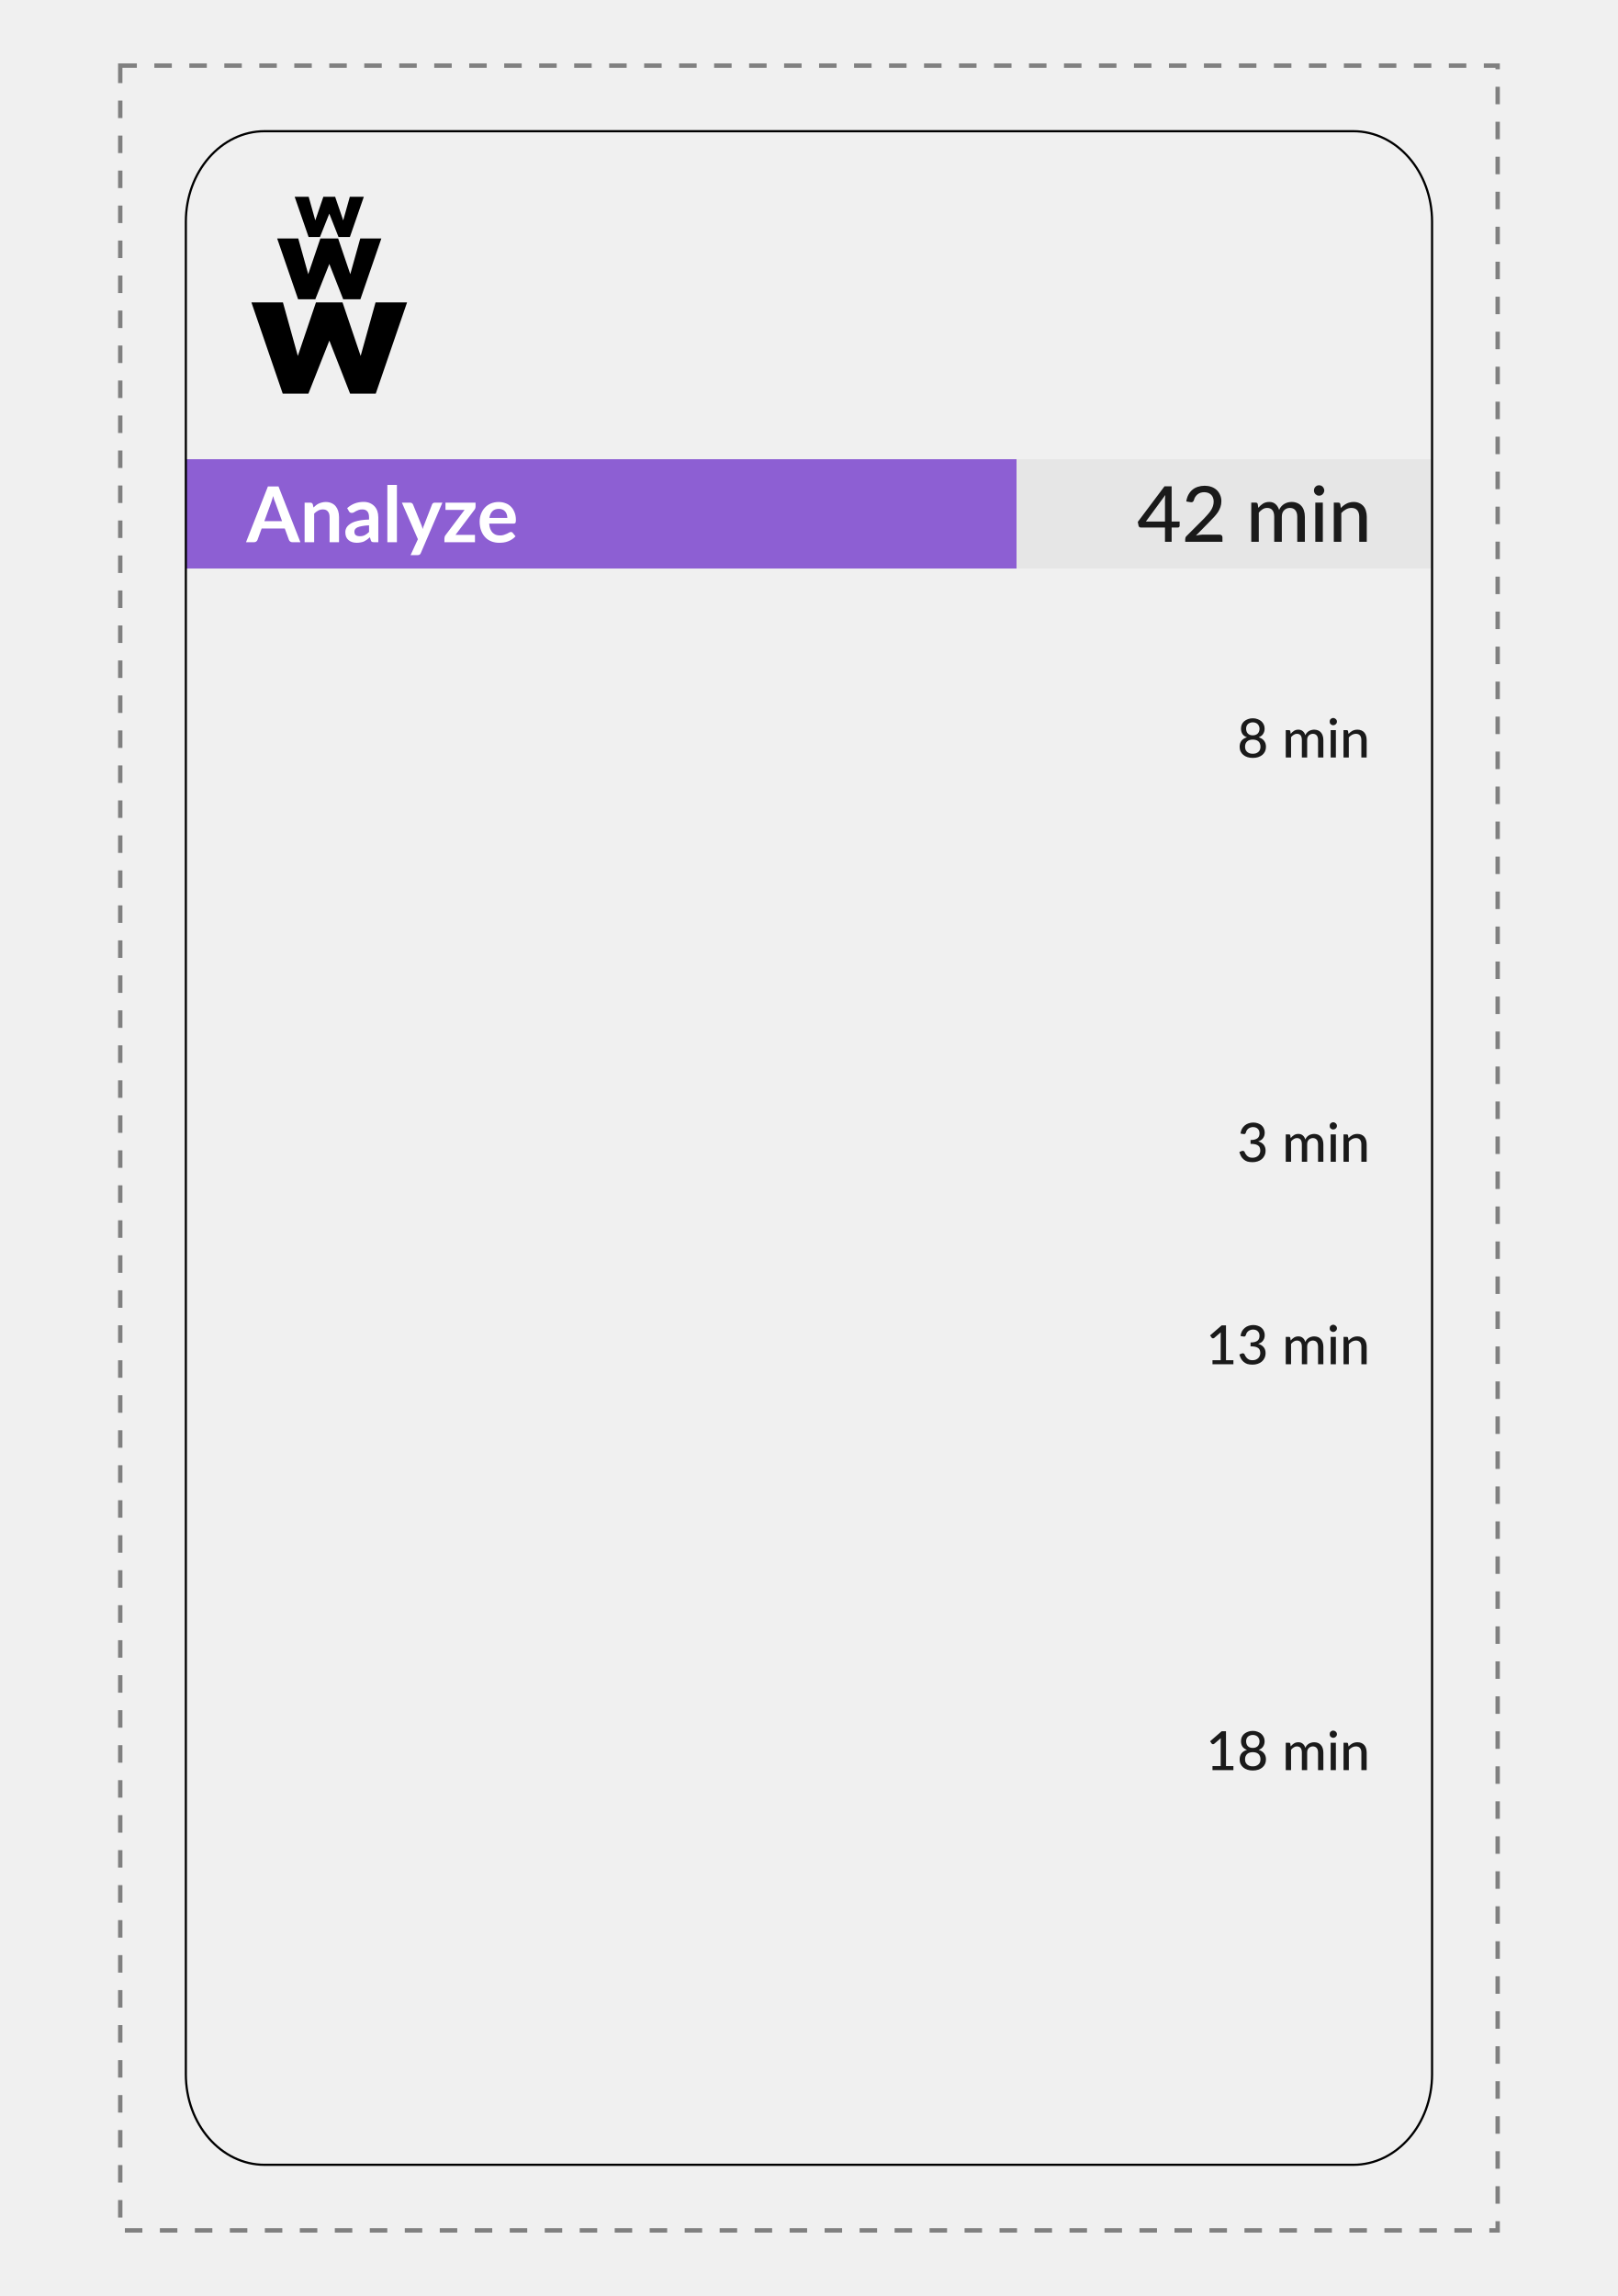
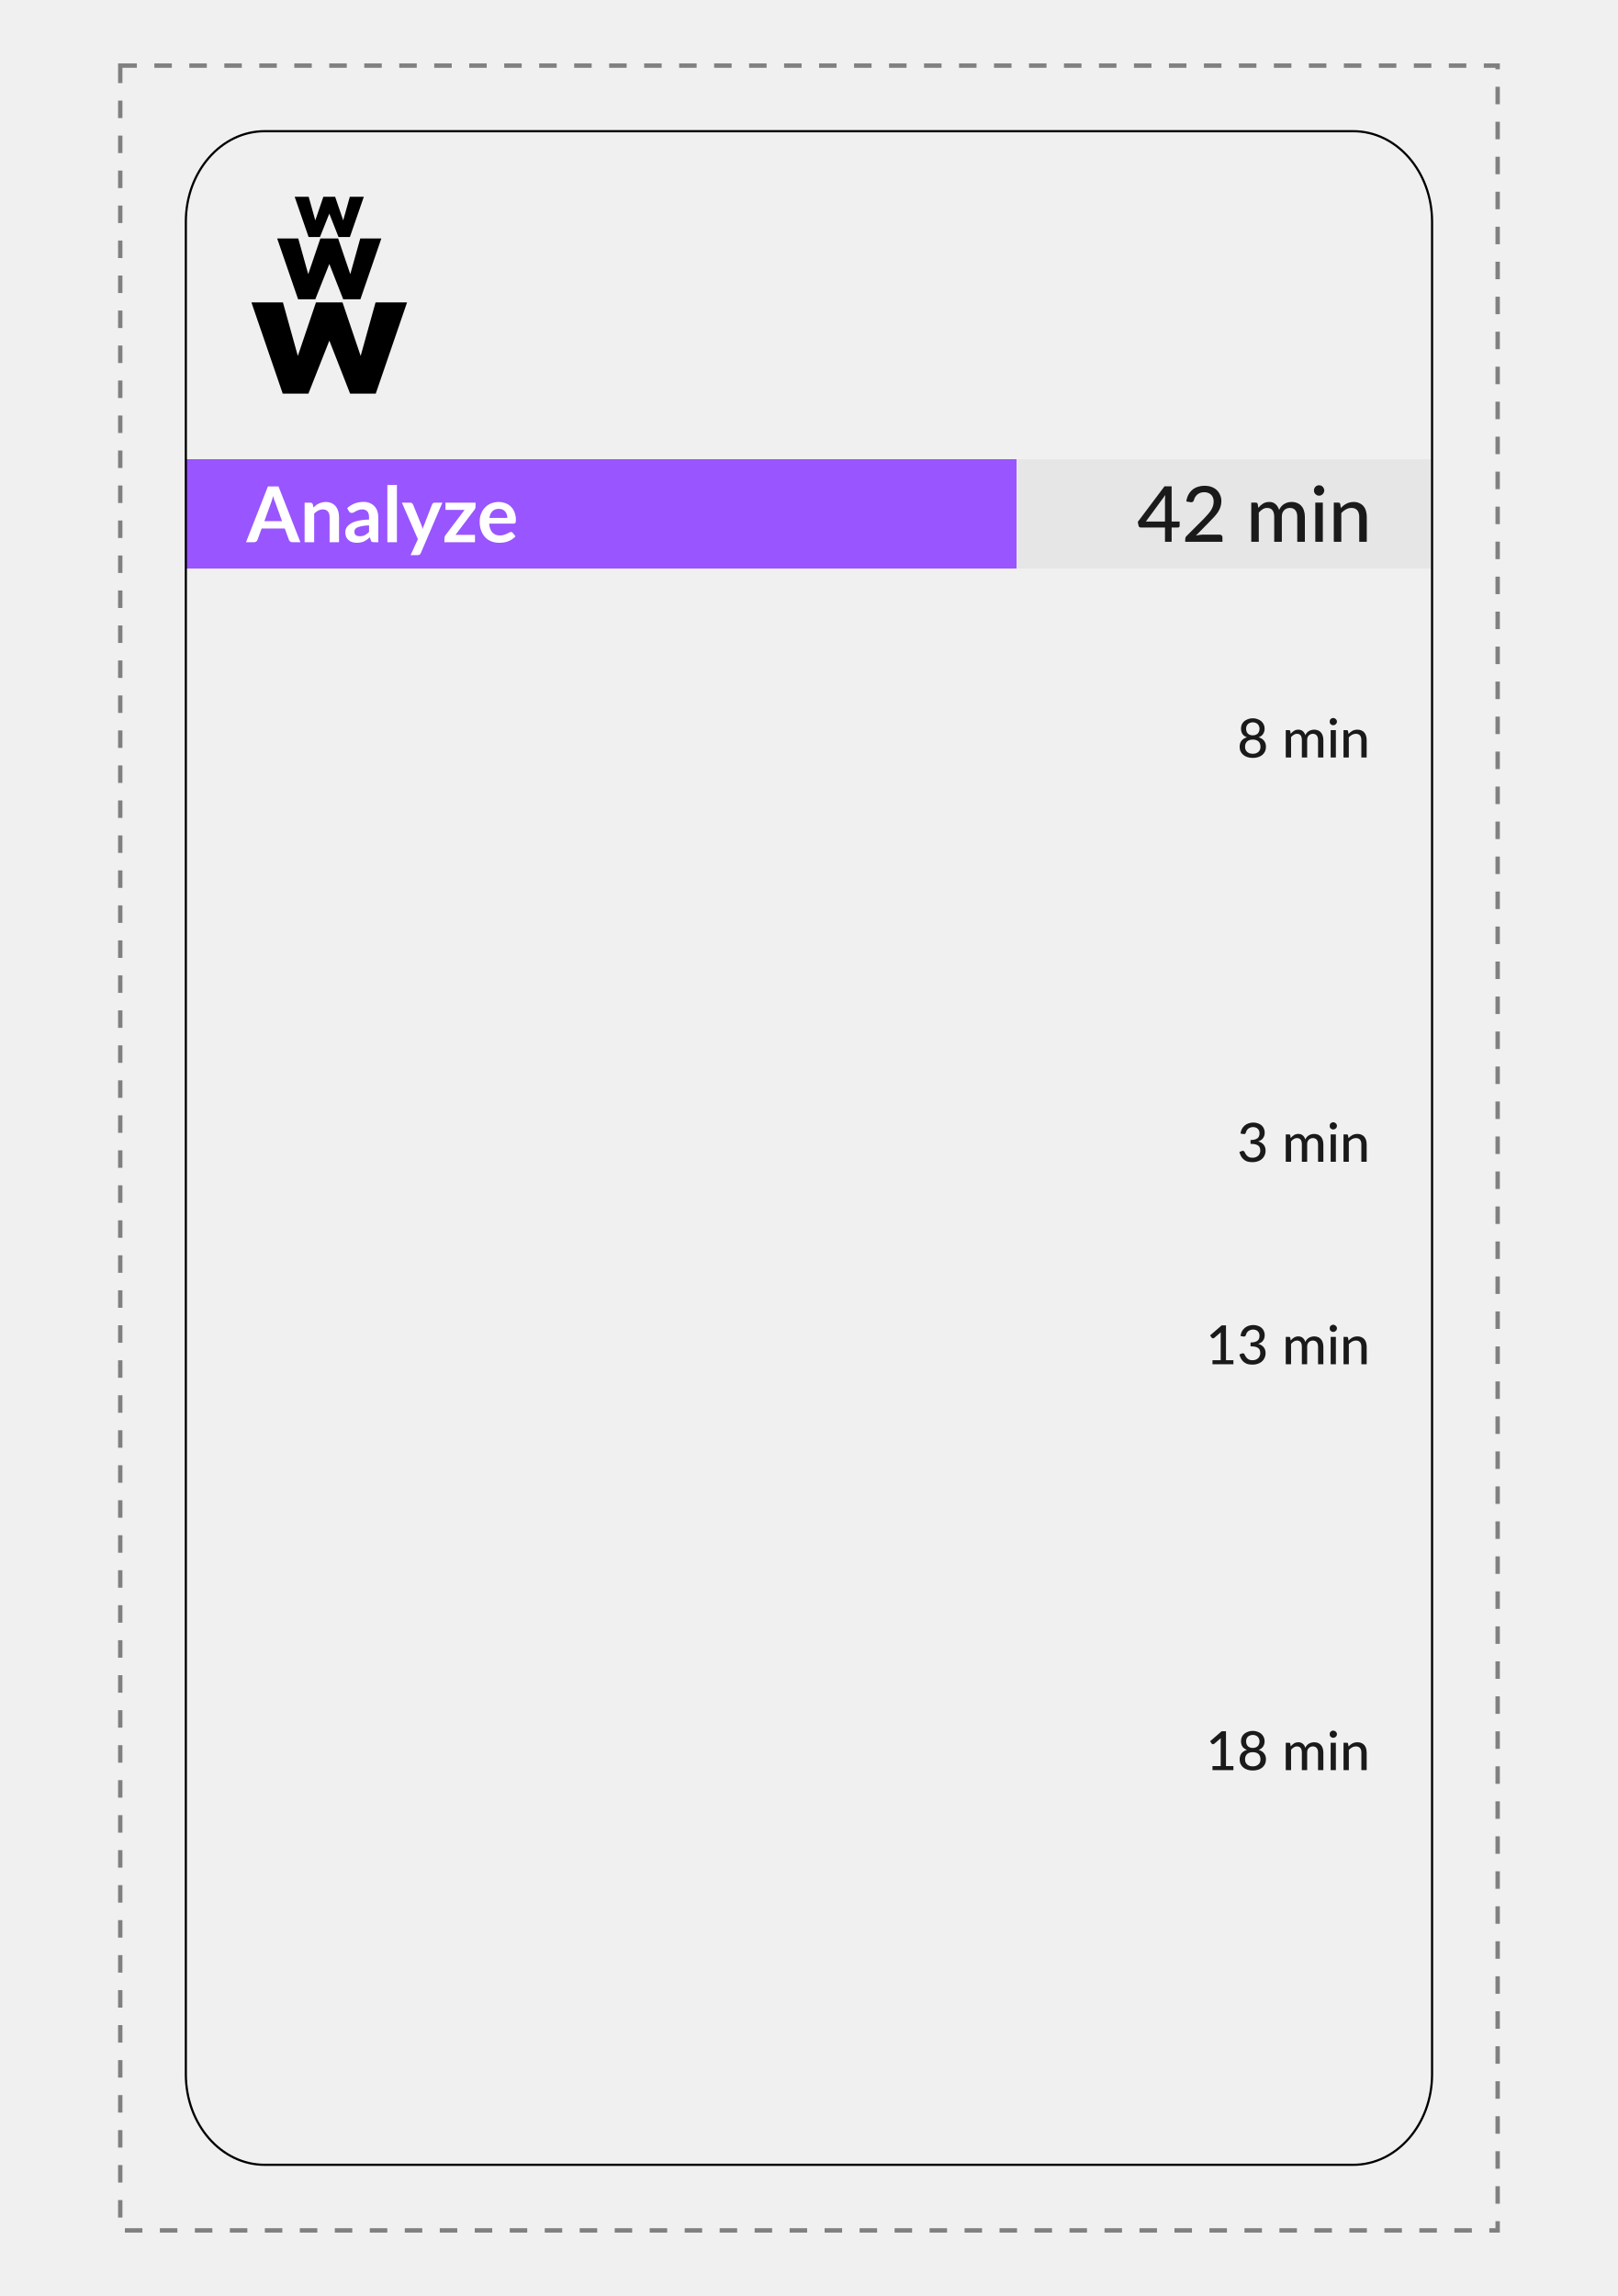
<svg xmlns="http://www.w3.org/2000/svg" xmlns:xlink="http://www.w3.org/1999/xlink" width="74mm" height="105mm" viewBox="0 0 262.205 372.047" id="svg2" version="1.1" enable-background="new">
  <defs id="defs4" />
  <g id="layer1" transform="translate(0,-680.315)" style="display:inline">
    <path style="fill:none;fill-rule:evenodd;stroke:#808080;stroke-width:0.709;stroke-linecap:butt;stroke-linejoin:miter;stroke-miterlimit:4;stroke-dasharray:2.835, 2.835;stroke-dashoffset:0;stroke-opacity:1" d="m 19.488,690.945 0,350.787 223.228,0 0,-350.787 z" id="path3350" transform="translate(4.3385302e-7,8.6660179e-6)" />
  </g>
  <g id="layer2" style="display:inline">
    <path style="fill:none;fill-opacity:1;stroke:none;stroke-width:0.709;stroke-miterlimit:4;stroke-dasharray:2.835, 2.835;stroke-dashoffset:0;stroke-opacity:1" d="m 42.884,21.259 c -7.071,0 -12.766,6.545 -12.766,14.674 l 0,38.477 201.969,0 0,-38.477 c 0,-8.129 -5.692,-14.674 -12.764,-14.674 l -176.439,0 z" id="rect4195-3" />
  </g>
  <g id="layer8" style="display:inline">
-     <rect style="display:inline;fill:#8d5fd3;fill-opacity:1;stroke:none;stroke-width:1;stroke-miterlimit:4;stroke-dasharray:none;stroke-dashoffset:0;stroke-opacity:1" id="rect4178" width="134.646" height="17.717" x="30.118" y="74.409" />
+     <rect style="display:inline;fill:#9955ff;fill-opacity:1;stroke:none;stroke-width:1;stroke-miterlimit:4;stroke-dasharray:none;stroke-dashoffset:0;stroke-opacity:1" id="rect4178" width="134.646" height="17.717" x="30.118" y="74.409" />
    <text xml:space="preserve" style="font-style:normal;font-weight:normal;font-size:11.25px;line-height:125%;font-family:sans-serif;letter-spacing:0px;word-spacing:0px;display:inline;fill:#000000;fill-opacity:1;stroke:none;stroke-width:1px;stroke-linecap:butt;stroke-linejoin:miter;stroke-opacity:1" x="39.935" y="87.861" id="text4180">
      <tspan id="tspan4182" x="39.935" y="87.861" style="font-style:normal;font-variant:normal;font-weight:bold;font-stretch:normal;font-size:12.5px;font-family:Lato;-inkscape-font-specification:'Lato Bold';fill:#ffffff">Analyze</tspan>
    </text>
    <rect y="74.409" x="164.764" height="17.717" width="67.323" id="rect4191" style="display:inline;fill:#e6e6e6;fill-opacity:1;stroke:none;stroke-width:1;stroke-miterlimit:4;stroke-dasharray:none;stroke-dashoffset:0;stroke-opacity:1" />
    <text xml:space="preserve" style="font-style:normal;font-weight:normal;font-size:12.5px;line-height:125%;font-family:sans-serif;letter-spacing:0px;word-spacing:0px;fill:#1a1a1a;fill-opacity:1;stroke:none;stroke-width:1px;stroke-linecap:butt;stroke-linejoin:miter;stroke-opacity:1" x="184.268" y="87.79" id="text4193">
      <tspan id="tspan4195" x="184.268" y="87.79" style="font-style:normal;font-variant:normal;font-weight:500;font-stretch:normal;font-size:12.5px;font-family:Lato;-inkscape-font-specification:'Lato Medium';fill:#1a1a1a">42 min</tspan>
    </text>
  </g>
  <g id="layer7">
    <path style="fill:none;fill-rule:evenodd;stroke:none;stroke-width:1px;stroke-linecap:butt;stroke-linejoin:miter;stroke-opacity:1" d="m 99.213,31.89 0,31.89 122.244,0 0,-31.89 z" id="path4300" />
    <flowRoot xml:space="preserve" style="font-style:normal;font-weight:normal;font-size:12.5px;line-height:125%;font-family:sans-serif;text-align:end;letter-spacing:0px;word-spacing:0px;text-anchor:end;fill:#000000;fill-opacity:1;stroke:none;stroke-width:1px;stroke-linecap:butt;stroke-linejoin:miter;stroke-opacity:1" id="flowRoot4271" transform="translate(-3.4125e-4,-0.74843)">
      <flowRegion id="flowRegion4273">
        <use x="0" y="0" xlink:href="#path4300" id="use4275" width="100%" height="100%" />
      </flowRegion>
      <flowPara style="font-style:normal;font-variant:normal;font-weight:bold;font-stretch:normal;font-size:13.375px;font-family:Roboto;-inkscape-font-specification:'Roboto Bold';text-align:end;text-anchor:end" id="flowPara4277">What? So What? Now What? W<flowSpan style="font-size:65%;baseline-shift:super" id="flowSpan4226">3</flowSpan>
      </flowPara>
    </flowRoot>
  </g>
  <g id="layer6" style="display:inline">
    <path style="fill:none;fill-rule:evenodd;stroke:none;stroke-width:1px;stroke-linecap:butt;stroke-linejoin:miter;stroke-opacity:1" d="m 40.748,31.89 0,31.89 53.15,0 0,-31.89 z" id="path4213" />
    <g transform="matrix(1.034931,0,0,1.034931,-41.59387,21.73416)" id="layer8-3">
      <g id="g981">
        <g aria-label="w" transform="scale(1.06805,0.9362862)" style="font-style:normal;font-weight:normal;font-size:11.304px;line-height:1.25;font-family:sans-serif;letter-spacing:0px;word-spacing:0px;fill:#000000;fill-opacity:1;stroke:none;stroke-width:0.283" id="text956">
          <path d="m 82.849,43.391 3.07,-8.862 3.038,8.862 3.766,0 4.589,-15.255 -4.621,0 -2.184,8.957 -2.659,-8.957 -3.893,0 -2.659,8.957 -2.184,-8.957 -4.621,0 4.589,15.255 z" style="font-style:normal;font-variant:normal;font-weight:bold;font-stretch:normal;font-size:31.65px;font-family:JournalSans;-inkscape-font-specification:'JournalSans Bold';stroke-width:0.283" id="path966" />
        </g>
        <g aria-label="w" transform="scale(1.070243,0.9343669)" style="font-style:normal;font-weight:normal;font-size:11.327px;line-height:1.25;font-family:sans-serif;letter-spacing:0px;word-spacing:0px;fill:#000000;fill-opacity:1;stroke:none;stroke-width:0.283" id="text960">
          <path d="m 83.687,27.676 2.051,-5.92 2.03,5.92 2.516,0 3.066,-10.191 -3.087,0 -1.459,5.984 -1.776,-5.984 -2.601,0 -1.776,5.984 -1.459,-5.984 -3.087,0 3.066,10.191 z" style="font-style:normal;font-variant:normal;font-weight:bold;font-stretch:normal;font-size:21.143px;font-family:'Journal Sans';-inkscape-font-specification:'Journal Sans Bold';stroke-width:0.283" id="path969" />
        </g>
        <g aria-label="w" transform="scale(1.072666,0.9322571)" style="font-style:normal;font-weight:normal;font-size:11.352px;line-height:1.25;font-family:sans-serif;letter-spacing:0px;word-spacing:0px;fill:#000000;fill-opacity:1;stroke:none;stroke-width:0.284" id="text964">
          <path d="m 84.182,17.274 1.358,-3.92 1.344,3.92 1.666,0 2.03,-6.749 -2.044,0 -0.966,3.962 -1.176,-3.962 -1.722,0 -1.176,3.962 -0.966,-3.962 -2.044,0 2.03,6.749 z" style="font-style:normal;font-variant:normal;font-weight:bold;font-stretch:normal;font-size:14.001px;font-family:'Journal Sans';-inkscape-font-specification:'Journal Sans Bold';stroke-width:0.284" id="path972" />
        </g>
      </g>
    </g>
  </g>
  <g id="layer5" style="display:inline">
    <rect style="fill:none;fill-opacity:1;stroke:#000000;stroke-width:0.354;stroke-miterlimit:4;stroke-dasharray:none;stroke-dashoffset:0;stroke-opacity:1" id="rect4187" width="201.969" height="329.528" x="30.118" y="21.26" ry="14.674" rx="12.764" />
  </g>
  <g id="layer9" style="display:inline">
    <text xml:space="preserve" style="font-style:normal;font-weight:normal;font-size:12.5px;line-height:125%;font-family:sans-serif;letter-spacing:0px;word-spacing:0px;fill:#000000;fill-opacity:1;stroke:none;stroke-width:1px;stroke-linecap:butt;stroke-linejoin:miter;stroke-opacity:1" x="-62.225" y="132.692" id="text6165">
      <tspan id="tspan6167" x="-62.225" y="132.692" />
    </text>
    <path style="fill:none;fill-rule:evenodd;stroke:none;stroke-width:1px;stroke-linecap:butt;stroke-linejoin:miter;stroke-opacity:1" d="m 40.748,102.756 0,237.402 143.504,0 0,-237.402 -143.504,0" id="path4245" />
    <flowRoot xml:space="preserve" style="font-style:normal;font-weight:normal;font-size:8.75px;line-height:125%;font-family:sans-serif;letter-spacing:0px;word-spacing:0px;fill:#000000;fill-opacity:1;stroke:none;stroke-width:1px;stroke-linecap:butt;stroke-linejoin:miter;stroke-opacity:1" id="flowRoot4251">
      <flowRegion id="flowRegion4253">
        <use x="0" y="0" xlink:href="#path4245" id="use4255" width="100%" height="100%" />
      </flowRegion>
      <flowPara id="flowPara4257" style="font-style:normal;font-variant:normal;font-weight:bold;font-stretch:normal;font-family:Roboto;-inkscape-font-specification:'Roboto Bold';fill:#8a8a8a;fill-opacity:1">Steps</flowPara>
      <flowPara style="font-style:normal;font-variant:normal;font-weight:normal;font-stretch:normal;font-family:Lato;-inkscape-font-specification:Lato;fill:#1a1a1a;fill-opacity:1" id="flowPara4412">Individuals work 1 min alone on “What happened? What did you notice, what facts or observations stood out?”</flowPara>
      <flowPara style="font-style:normal;font-variant:normal;font-weight:normal;font-stretch:normal;font-family:Lato;-inkscape-font-specification:Lato;fill:#1a1a1a;fill-opacity:1" id="flowPara4348">Then, 2-7 mins in small groups</flowPara>
      <flowPara style="font-style:normal;font-variant:normal;font-weight:normal;font-stretch:normal;font-family:Lato;-inkscape-font-specification:Lato;fill:#1a1a1a;fill-opacity:1" id="flowPara4330" />
      <flowPara style="font-style:normal;font-variant:normal;font-weight:normal;font-stretch:normal;font-family:Lato;-inkscape-font-specification:Lato;fill:#1a1a1a;fill-opacity:1" id="flowPara4332">Salient facts are shared with the whole group and collected</flowPara>
      <flowPara style="font-style:normal;font-variant:normal;font-weight:normal;font-stretch:normal;font-family:Lato;-inkscape-font-specification:Lato;fill:#1a1a1a;fill-opacity:1" id="flowPara4338" />
      <flowPara style="font-style:normal;font-variant:normal;font-weight:normal;font-stretch:normal;font-family:Lato;-inkscape-font-specification:Lato;fill:#1a1a1a;fill-opacity:1" id="flowPara4350">Repeat the same process with:</flowPara>
      <flowPara style="font-style:normal;font-variant:normal;font-weight:normal;font-stretch:normal;font-family:Lato;-inkscape-font-specification:Lato;fill:#1a1a1a;fill-opacity:1" id="flowPara4356">“Why is that important? What patterns or conclusions are emerging? What hypotheses can I/we make?”</flowPara>
      <flowPara style="font-style:normal;font-variant:normal;font-weight:normal;font-stretch:normal;font-family:Lato;-inkscape-font-specification:Lato;fill:#1a1a1a;fill-opacity:1" id="flowPara4358" />
      <flowPara style="font-style:normal;font-variant:normal;font-weight:normal;font-stretch:normal;font-family:Lato;-inkscape-font-specification:Lato;fill:#1a1a1a;fill-opacity:1" id="flowPara4354">Then with:</flowPara>
      <flowPara style="font-style:normal;font-variant:normal;font-weight:normal;font-stretch:normal;font-family:Lato;-inkscape-font-specification:Lato;fill:#1a1a1a;fill-opacity:1" id="flowPara4346">“Now what? What actions make sense?”</flowPara>
      <flowPara style="font-style:normal;font-variant:normal;font-weight:normal;font-stretch:normal;font-family:Lato;-inkscape-font-specification:Lato;fill:#1a1a1a;fill-opacity:1" id="flowPara4360" />
      <flowPara style="font-style:normal;font-variant:normal;font-weight:normal;font-stretch:normal;font-family:Lato;-inkscape-font-specification:Lato;fill:#1a1a1a;fill-opacity:1" id="flowPara4342" />
      <flowPara style="font-style:normal;font-variant:normal;font-weight:normal;font-stretch:normal;font-family:Lato;-inkscape-font-specification:Lato;fill:#1a1a1a;fill-opacity:1" id="flowPara4344" />
      <flowPara style="font-style:normal;font-variant:normal;font-weight:normal;font-stretch:normal;font-family:Lato;-inkscape-font-specification:Lato;fill:#1a1a1a;fill-opacity:1" id="flowPara4334" />
      <flowPara style="font-style:normal;font-variant:normal;font-weight:normal;font-stretch:normal;font-family:Lato;-inkscape-font-specification:Lato;fill:#1a1a1a;fill-opacity:1" id="flowPara4336" />
    </flowRoot>
    <text xml:space="preserve" style="font-style:normal;font-weight:normal;font-size:8.75px;line-height:125%;font-family:sans-serif;letter-spacing:0px;word-spacing:0px;fill:#000000;fill-opacity:1;stroke:none;stroke-width:1px;stroke-linecap:butt;stroke-linejoin:miter;stroke-opacity:1" x="93.898" y="183.547" id="text4267">
      <tspan id="tspan4269" x="93.898" y="183.547" />
    </text>
  </g>
  <g id="layer4" style="display:inline">
    <text id="text4227" y="122.749" x="200.497" style="font-style:normal;font-weight:normal;font-size:8.75px;line-height:125%;font-family:sans-serif;letter-spacing:0px;word-spacing:0px;fill:#1a1a1a;fill-opacity:1;stroke:none;stroke-width:1px;stroke-linecap:butt;stroke-linejoin:miter;stroke-opacity:1" xml:space="preserve">
      <tspan style="font-style:normal;font-variant:normal;font-weight:500;font-stretch:normal;font-family:Lato;-inkscape-font-specification:'Lato Medium';fill:#1a1a1a" y="122.749" x="200.497" id="tspan4229">8 min</tspan>
    </text>
    <text id="text4231" y="188.258" x="200.497" style="font-style:normal;font-weight:normal;font-size:8.75px;line-height:125%;font-family:sans-serif;letter-spacing:0px;word-spacing:0px;fill:#1a1a1a;fill-opacity:1;stroke:none;stroke-width:1px;stroke-linecap:butt;stroke-linejoin:miter;stroke-opacity:1" xml:space="preserve">
      <tspan style="font-style:normal;font-variant:normal;font-weight:500;font-stretch:normal;font-family:Lato;-inkscape-font-specification:'Lato Medium';fill:#1a1a1a" y="188.258" x="200.497" id="tspan4233">3 min</tspan>
    </text>
    <path style="fill:none;fill-rule:evenodd;stroke:none;stroke-width:1px;stroke-linecap:butt;stroke-linejoin:miter;stroke-opacity:1" d="m 194.882,102.756 0,237.402 26.575,0 0,-237.402 z" id="path4239" />
    <text xml:space="preserve" style="font-style:normal;font-weight:normal;font-size:8.75px;line-height:125%;font-family:sans-serif;letter-spacing:0px;word-spacing:0px;fill:#1a1a1a;fill-opacity:1;stroke:none;stroke-width:1px;stroke-linecap:butt;stroke-linejoin:miter;stroke-opacity:1" x="195.421" y="221.065" id="text4424">
      <tspan id="tspan4426" x="195.421" y="221.065" style="font-style:normal;font-variant:normal;font-weight:500;font-stretch:normal;font-family:Lato;-inkscape-font-specification:'Lato Medium';fill:#1a1a1a">13 min</tspan>
    </text>
    <text id="text4428" y="286.832" x="195.421" style="font-style:normal;font-weight:normal;font-size:8.75px;line-height:125%;font-family:sans-serif;letter-spacing:0px;word-spacing:0px;fill:#1a1a1a;fill-opacity:1;stroke:none;stroke-width:1px;stroke-linecap:butt;stroke-linejoin:miter;stroke-opacity:1" xml:space="preserve">
      <tspan style="font-style:normal;font-variant:normal;font-weight:500;font-stretch:normal;font-family:Lato;-inkscape-font-specification:'Lato Medium';fill:#1a1a1a" y="286.832" x="195.421" id="tspan4430">18 min</tspan>
    </text>
  </g>
  <text xml:space="preserve" style="font-style:normal;font-weight:normal;font-size:8.75px;line-height:125%;font-family:sans-serif;letter-spacing:0px;word-spacing:0px;fill:#000000;fill-opacity:1;stroke:none;stroke-width:1px;stroke-linecap:butt;stroke-linejoin:miter;stroke-opacity:1" x="293.096" y="257.142" id="text4321">
    <tspan id="tspan4323" x="293.096" y="257.142" />
  </text>
</svg>
